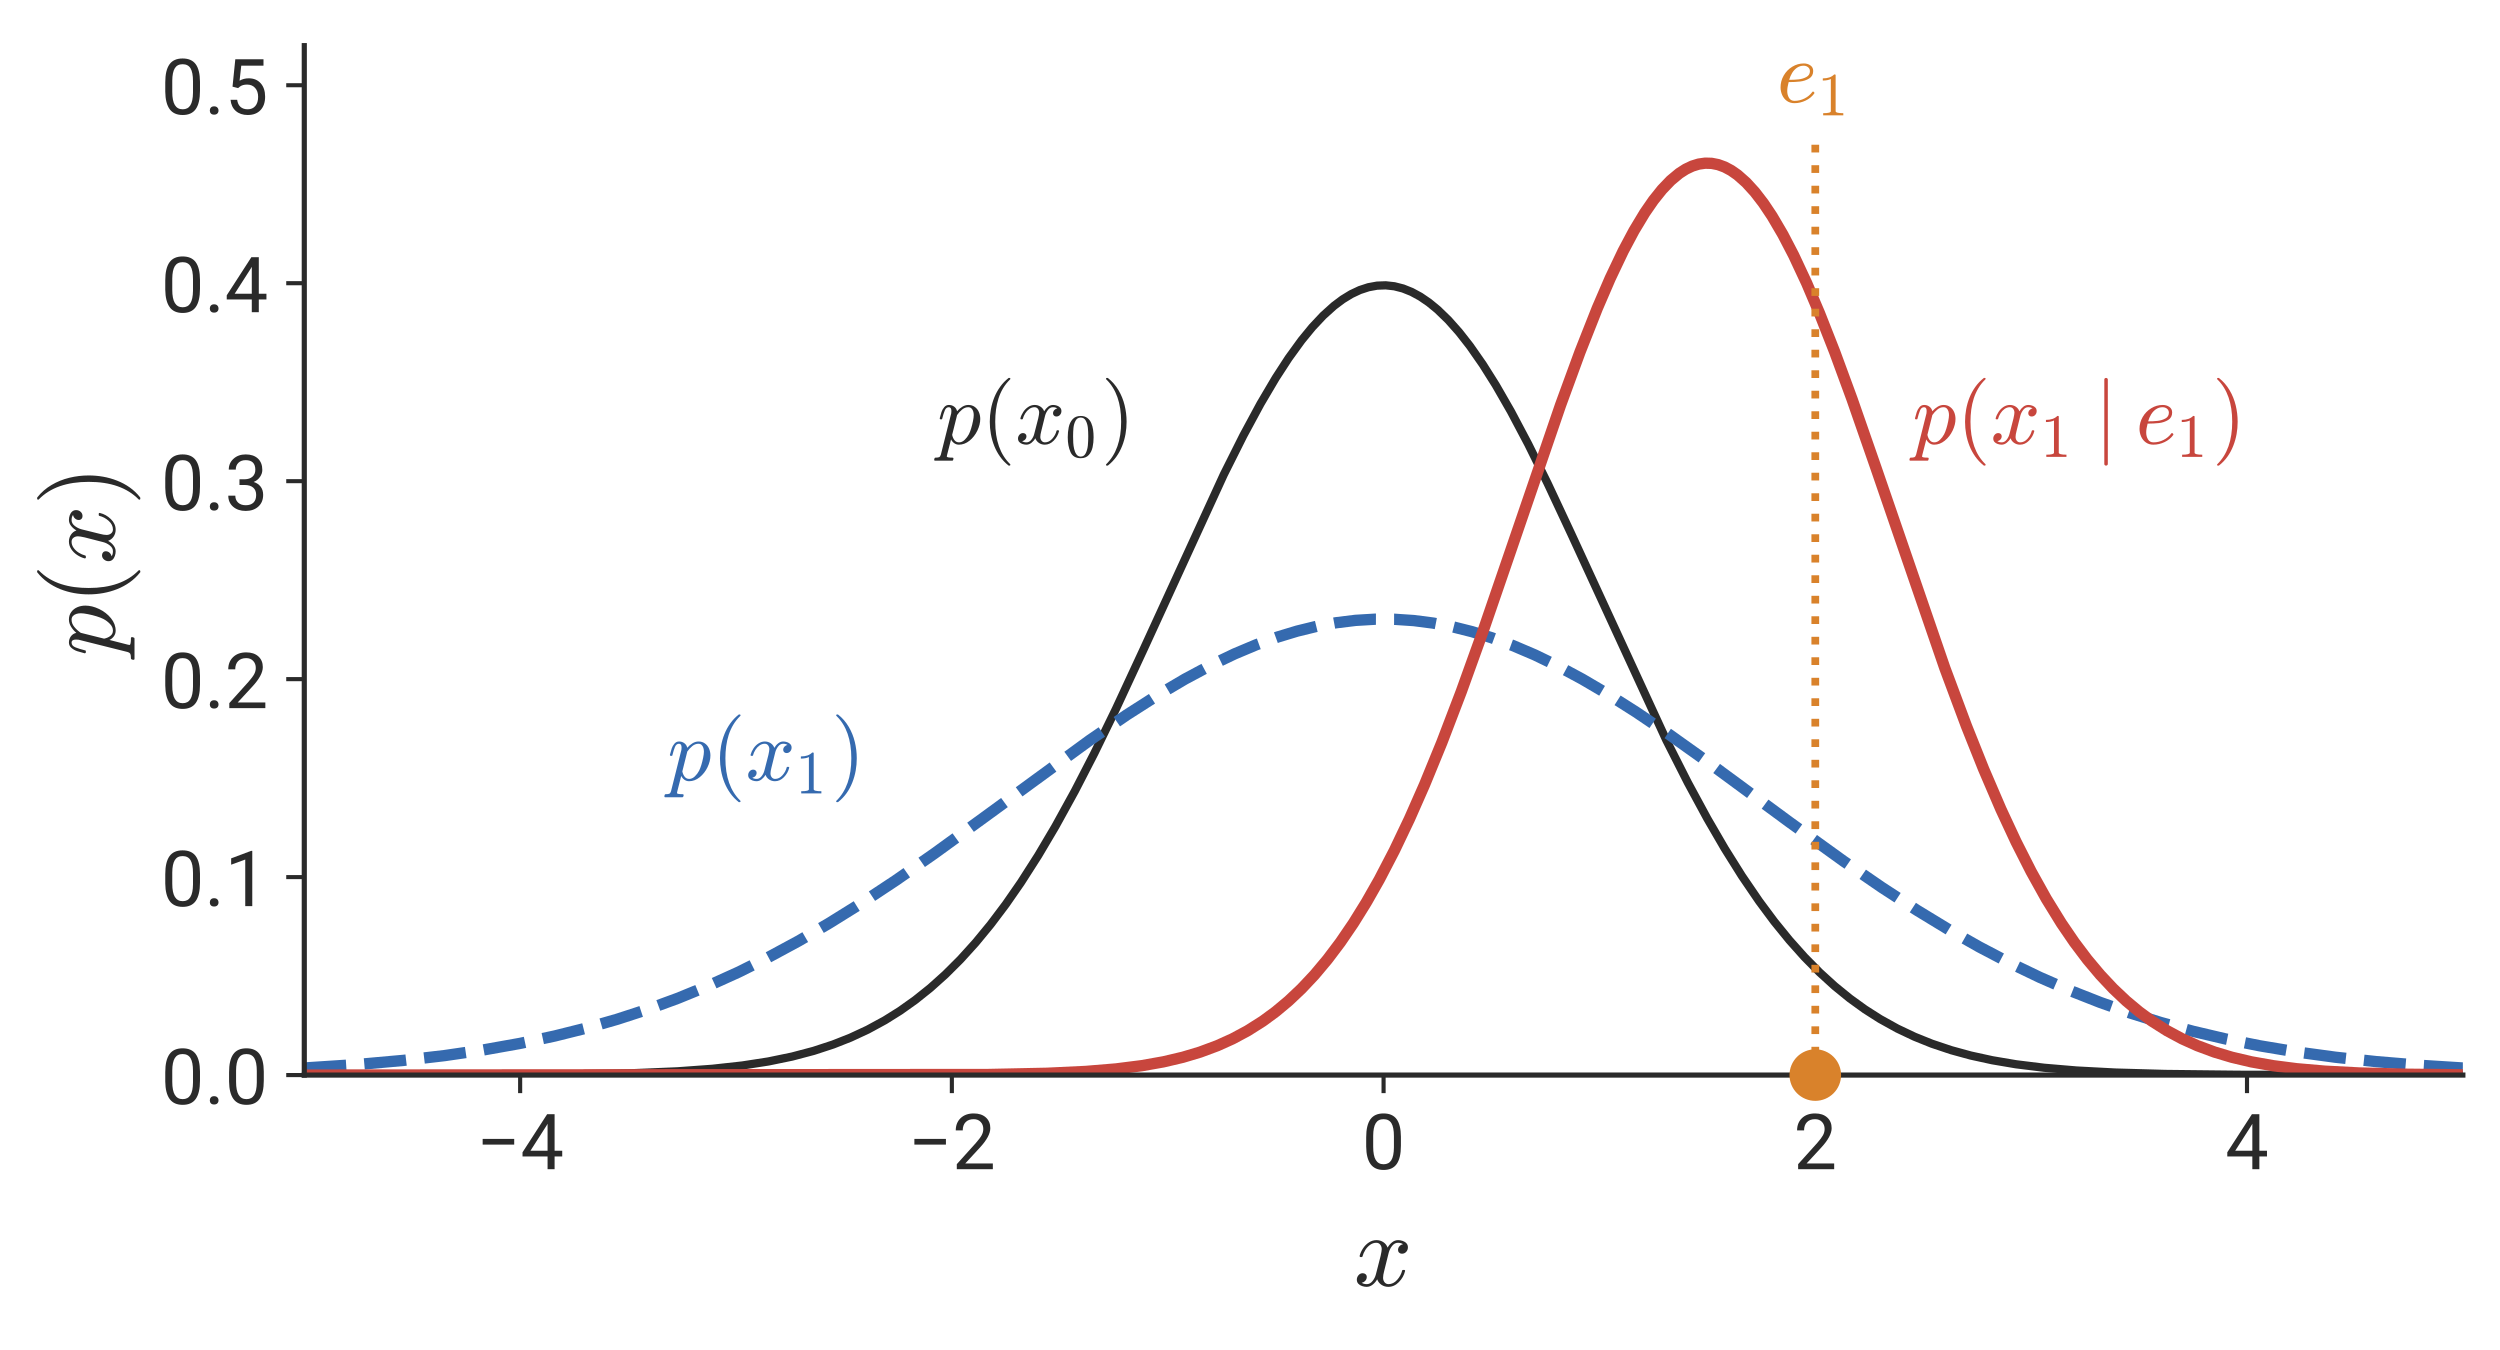
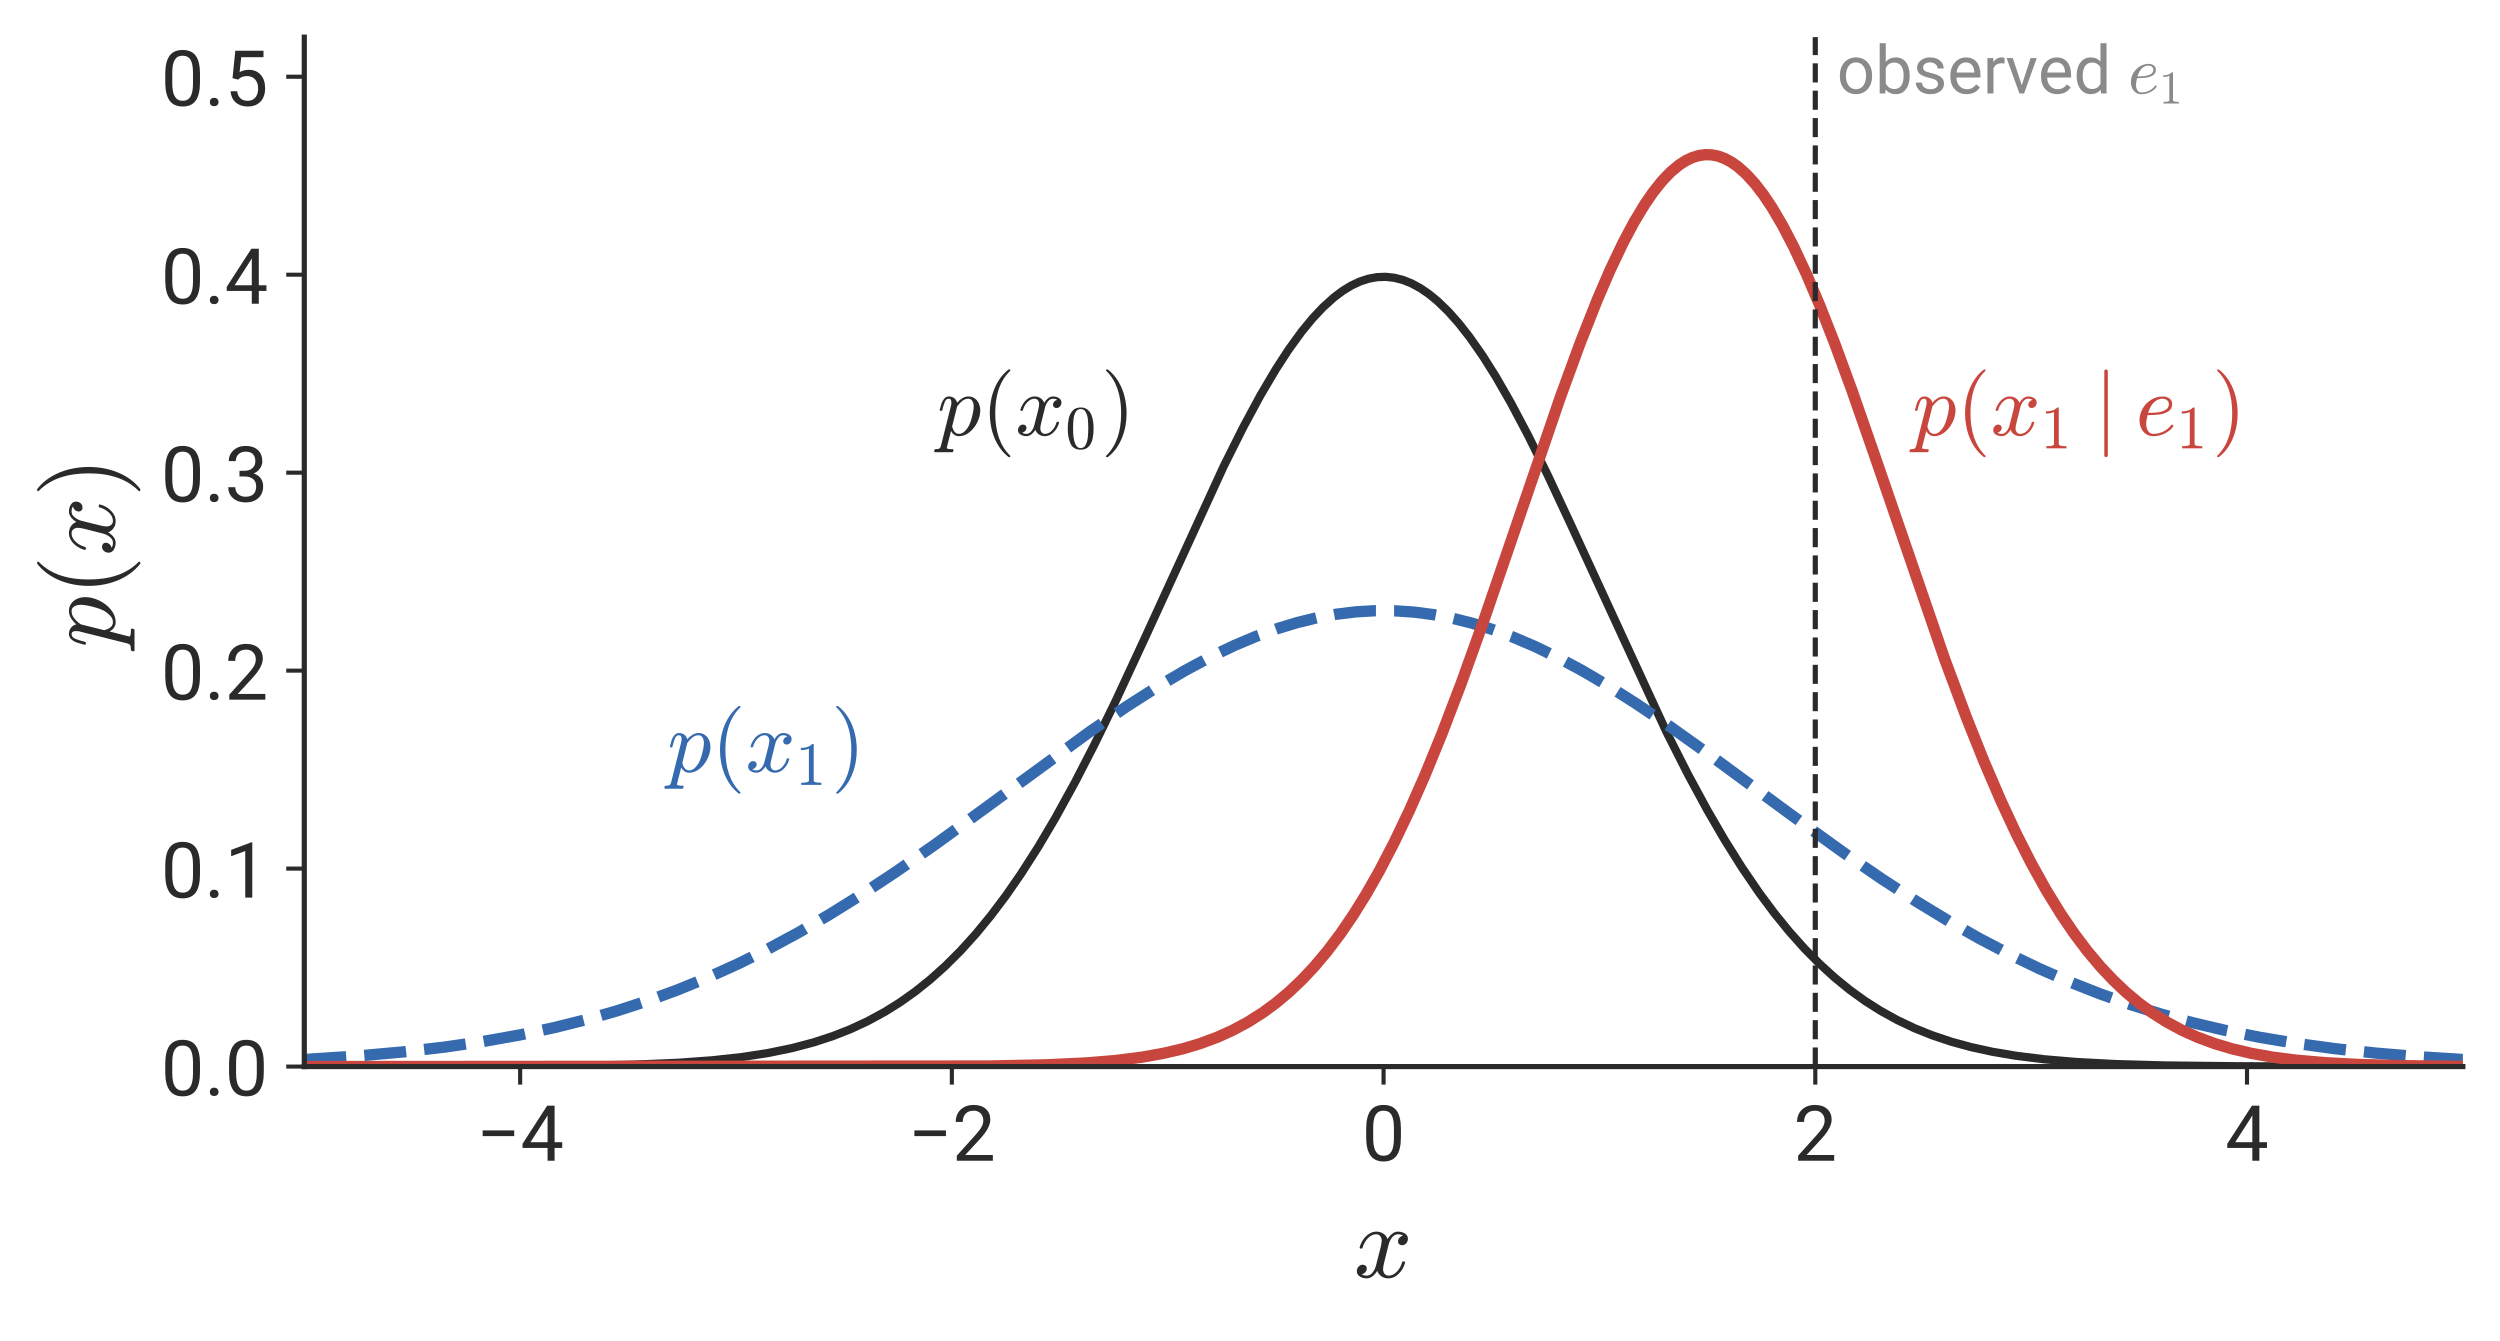
- <svg xmlns="http://www.w3.org/2000/svg" xmlns:xlink="http://www.w3.org/1999/xlink" width="484.694pt" height="261.631pt" viewBox="0 0 484.694 261.631" version="1.1">
+ <svg xmlns="http://www.w3.org/2000/svg" xmlns:xlink="http://www.w3.org/1999/xlink" width="484.694pt" height="259.984pt" viewBox="0 0 484.694 259.984" version="1.1">
  <defs>
    <style type="text/css">*{stroke-linejoin: round; stroke-linecap: butt}</style>
  </defs>
  <g id="figure_1">
    <g id="patch_1">
-       <path d="M 0 261.631  L 484.694 261.631  L 484.694 0  L 0 0  L 0 261.631  z " style="fill: none" />
+       <path d="M 0 259.984  L 484.694 259.984  L 484.694 0  L 0 0  L 0 259.984  z " style="fill: none" />
    </g>
    <g id="axes_1">
      <g id="patch_2">
-         <path d="M 58.994 208.431  L 477.494 208.431  L 477.494 8.847  L 58.994 8.847  L 58.994 208.431  z " style="fill: none" />
+         <path d="M 58.994 206.784  L 477.494 206.784  L 477.494 7.2  L 58.994 7.2  L 58.994 206.784  z " style="fill: none" />
      </g>
      <g id="matplotlib.axis_1">
        <g id="xtick_1">
          <g id="line2d_1">
            <defs>
-               <path id="m74844f1c76" d="M 0 0  L 0 3.5  " style="stroke: #2a2a2a; stroke-width: 0.8" />
+               <path id="md97d4c28f9" d="M 0 0  L 0 3.5  " style="stroke: #2a2a2a; stroke-width: 0.8" />
            </defs>
            <g>
-               <use xlink:href="#m74844f1c76" x="100.844" y="208.431" style="fill: #2a2a2a; stroke: #2a2a2a; stroke-width: 0.8" />
+               <use xlink:href="#md97d4c28f9" x="100.844" y="206.784" style="fill: #2a2a2a; stroke: #2a2a2a; stroke-width: 0.8" />
            </g>
          </g>
          <g id="text_1">
-             <g style="fill: #2a2a2a" transform="translate(92.34766 226.6814) scale(0.15 -0.15)">
+             <g style="fill: #2a2a2a" transform="translate(92.34766 225.034) scale(0.15 -0.15)">
              <defs>
                <path id="Roboto-Regular-1af" d="M 3134 2034  L 525 2034  L 525 2506  L 3134 2506  L 3134 2034  z " transform="scale(0.015625)" />
                <path id="Roboto-Regular-18" d="M 2819 1528  L 3450 1528  L 3450 1056  L 2819 1056  L 2819 0  L 2238 0  L 2238 1056  L 166 1056  L 166 1397  L 2203 4550  L 2819 4550  L 2819 1528  z M 822 1528  L 2238 1528  L 2238 3759  L 2169 3634  L 822 1528  z " transform="scale(0.015625)" />
              </defs>
              <use xlink:href="#Roboto-Regular-1af" />
              <use xlink:href="#Roboto-Regular-18" transform="translate(57.125 0)" />
            </g>
          </g>
        </g>
        <g id="xtick_2">
          <g id="line2d_2">
            <g>
-               <use xlink:href="#m74844f1c76" x="184.544" y="208.431" style="fill: #2a2a2a; stroke: #2a2a2a; stroke-width: 0.8" />
+               <use xlink:href="#md97d4c28f9" x="184.544" y="206.784" style="fill: #2a2a2a; stroke: #2a2a2a; stroke-width: 0.8" />
            </g>
          </g>
          <g id="text_2">
-             <g style="fill: #2a2a2a" transform="translate(176.0477 226.6814) scale(0.15 -0.15)">
+             <g style="fill: #2a2a2a" transform="translate(176.0477 225.034) scale(0.15 -0.15)">
              <defs>
                <path id="Roboto-Regular-16" d="M 3359 0  L 378 0  L 378 416  L 1953 2166  Q 2303 2563 2436 2811  Q 2569 3059 2569 3325  Q 2569 3681 2353 3909  Q 2138 4138 1778 4138  Q 1347 4138 1108 3892  Q 869 3647 869 3209  L 291 3209  Q 291 3838 695 4225  Q 1100 4613 1778 4613  Q 2413 4613 2781 4280  Q 3150 3947 3150 3394  Q 3150 2722 2294 1794  L 1075 472  L 3359 472  L 3359 0  z " transform="scale(0.015625)" />
              </defs>
              <use xlink:href="#Roboto-Regular-1af" />
              <use xlink:href="#Roboto-Regular-16" transform="translate(57.125 0)" />
            </g>
          </g>
        </g>
        <g id="xtick_3">
          <g id="line2d_3">
            <g>
-               <use xlink:href="#m74844f1c76" x="268.244" y="208.431" style="fill: #2a2a2a; stroke: #2a2a2a; stroke-width: 0.8" />
+               <use xlink:href="#md97d4c28f9" x="268.244" y="206.784" style="fill: #2a2a2a; stroke: #2a2a2a; stroke-width: 0.8" />
            </g>
          </g>
          <g id="text_3">
-             <g style="fill: #2a2a2a" transform="translate(264.032 226.6814) scale(0.15 -0.15)">
+             <g style="fill: #2a2a2a" transform="translate(264.032 225.034) scale(0.15 -0.15)">
              <defs>
                <path id="Roboto-Regular-14" d="M 3231 1941  Q 3231 925 2884 431  Q 2538 -63 1800 -63  Q 1072 -63 722 420  Q 372 903 359 1863  L 359 2634  Q 359 3638 706 4125  Q 1053 4613 1794 4613  Q 2528 4613 2875 4142  Q 3222 3672 3231 2691  L 3231 1941  z M 2653 2731  Q 2653 3466 2447 3802  Q 2241 4138 1794 4138  Q 1350 4138 1147 3803  Q 944 3469 938 2775  L 938 1850  Q 938 1113 1152 761  Q 1366 409 1800 409  Q 2228 409 2436 740  Q 2644 1072 2653 1784  L 2653 2731  z " transform="scale(0.015625)" />
              </defs>
              <use xlink:href="#Roboto-Regular-14" />
            </g>
          </g>
        </g>
        <g id="xtick_4">
          <g id="line2d_4">
            <g>
-               <use xlink:href="#m74844f1c76" x="351.944" y="208.431" style="fill: #2a2a2a; stroke: #2a2a2a; stroke-width: 0.8" />
+               <use xlink:href="#md97d4c28f9" x="351.944" y="206.784" style="fill: #2a2a2a; stroke: #2a2a2a; stroke-width: 0.8" />
            </g>
          </g>
          <g id="text_4">
-             <g style="fill: #2a2a2a" transform="translate(347.732 226.6814) scale(0.15 -0.15)">
+             <g style="fill: #2a2a2a" transform="translate(347.732 225.034) scale(0.15 -0.15)">
              <use xlink:href="#Roboto-Regular-16" />
            </g>
          </g>
        </g>
        <g id="xtick_5">
          <g id="line2d_5">
            <g>
-               <use xlink:href="#m74844f1c76" x="435.644" y="208.431" style="fill: #2a2a2a; stroke: #2a2a2a; stroke-width: 0.8" />
+               <use xlink:href="#md97d4c28f9" x="435.644" y="206.784" style="fill: #2a2a2a; stroke: #2a2a2a; stroke-width: 0.8" />
            </g>
          </g>
          <g id="text_5">
-             <g style="fill: #2a2a2a" transform="translate(431.432 226.6814) scale(0.15 -0.15)">
+             <g style="fill: #2a2a2a" transform="translate(431.432 225.034) scale(0.15 -0.15)">
              <use xlink:href="#Roboto-Regular-18" />
            </g>
          </g>
        </g>
        <g id="text_6">
-           <g style="fill: #2a2a2a" transform="translate(262.4438 249.4314) scale(0.2 -0.2)">
+           <g style="fill: #2a2a2a" transform="translate(262.4438 247.784) scale(0.2 -0.2)">
            <defs>
              <path id="Cmmi10-3f" d="M 500 184  Q 613 97 819 97  Q 1019 97 1172 289  Q 1325 481 1381 709  L 1672 1844  Q 1741 2153 1741 2266  Q 1741 2425 1652 2544  Q 1563 2663 1403 2663  Q 1200 2663 1022 2536  Q 844 2409 722 2214  Q 600 2019 550 1819  Q 538 1778 500 1778  L 422 1778  Q 372 1778 372 1838  L 372 1856  Q 434 2094 584 2320  Q 734 2547 951 2687  Q 1169 2828 1416 2828  Q 1650 2828 1839 2703  Q 2028 2578 2106 2363  Q 2216 2559 2386 2693  Q 2556 2828 2759 2828  Q 2897 2828 3040 2779  Q 3184 2731 3275 2631  Q 3366 2531 3366 2381  Q 3366 2219 3261 2101  Q 3156 1984 2994 1984  Q 2891 1984 2822 2050  Q 2753 2116 2753 2216  Q 2753 2350 2845 2451  Q 2938 2553 3066 2572  Q 2950 2663 2747 2663  Q 2541 2663 2389 2472  Q 2238 2281 2175 2047  L 1894 916  Q 1825 659 1825 494  Q 1825 331 1917 214  Q 2009 97 2163 97  Q 2463 97 2698 361  Q 2934 625 3009 941  Q 3022 978 3059 978  L 3138 978  Q 3163 978 3178 961  Q 3194 944 3194 922  Q 3194 916 3188 903  Q 3097 522 2806 225  Q 2516 -72 2150 -72  Q 1916 -72 1727 54  Q 1538 181 1459 397  Q 1359 209 1182 68  Q 1006 -72 806 -72  Q 669 -72 523 -23  Q 378 25 287 125  Q 197 225 197 378  Q 197 528 301 651  Q 406 775 563 775  Q 669 775 741 711  Q 813 647 813 544  Q 813 409 723 309  Q 634 209 500 184  z " transform="scale(0.015625)" />
            </defs>
            <use xlink:href="#Cmmi10-3f" transform="translate(0 0.8125)" />
          </g>
        </g>
      </g>
      <g id="matplotlib.axis_2">
        <g id="ytick_1">
          <g id="line2d_6">
            <defs>
-               <path id="m2ff901d0e6" d="M 0 0  L -3.5 0  " style="stroke: #2a2a2a; stroke-width: 0.8" />
+               <path id="m8db071588e" d="M 0 0  L -3.5 0  " style="stroke: #2a2a2a; stroke-width: 0.8" />
            </defs>
            <g>
-               <use xlink:href="#m2ff901d0e6" x="58.994" y="208.431" style="fill: #2a2a2a; stroke: #2a2a2a; stroke-width: 0.8" />
+               <use xlink:href="#m8db071588e" x="58.994" y="206.784" style="fill: #2a2a2a; stroke: #2a2a2a; stroke-width: 0.8" />
            </g>
          </g>
          <g id="text_7">
-             <g style="fill: #2a2a2a" transform="translate(31.2 214.0564) scale(0.15 -0.15)">
+             <g style="fill: #2a2a2a" transform="translate(31.2 212.409) scale(0.15 -0.15)">
              <defs>
                <path id="Roboto-Regular-12" d="M 450 303  Q 450 453 539 553  Q 628 653 806 653  Q 984 653 1076 553  Q 1169 453 1169 303  Q 1169 159 1076 62  Q 984 -34 806 -34  Q 628 -34 539 62  Q 450 159 450 303  z " transform="scale(0.015625)" />
              </defs>
              <use xlink:href="#Roboto-Regular-14" />
              <use xlink:href="#Roboto-Regular-12" transform="translate(56.15625 0)" />
              <use xlink:href="#Roboto-Regular-14" transform="translate(82.46875 0)" />
            </g>
          </g>
        </g>
        <g id="ytick_2">
          <g id="line2d_7">
            <g>
-               <use xlink:href="#m2ff901d0e6" x="58.994" y="170.05" style="fill: #2a2a2a; stroke: #2a2a2a; stroke-width: 0.8" />
+               <use xlink:href="#m8db071588e" x="58.994" y="168.402" style="fill: #2a2a2a; stroke: #2a2a2a; stroke-width: 0.8" />
            </g>
          </g>
          <g id="text_8">
-             <g style="fill: #2a2a2a" transform="translate(31.2 175.6748) scale(0.15 -0.15)">
+             <g style="fill: #2a2a2a" transform="translate(31.2 174.0275) scale(0.15 -0.15)">
              <defs>
                <path id="Roboto-Regular-15" d="M 2278 0  L 1697 0  L 1697 3853  L 531 3425  L 531 3950  L 2188 4572  L 2278 4572  L 2278 0  z " transform="scale(0.015625)" />
              </defs>
              <use xlink:href="#Roboto-Regular-14" />
              <use xlink:href="#Roboto-Regular-12" transform="translate(56.15625 0)" />
              <use xlink:href="#Roboto-Regular-15" transform="translate(82.46875 0)" />
            </g>
          </g>
        </g>
        <g id="ytick_3">
          <g id="line2d_8">
            <g>
-               <use xlink:href="#m2ff901d0e6" x="58.994" y="131.668" style="fill: #2a2a2a; stroke: #2a2a2a; stroke-width: 0.8" />
+               <use xlink:href="#m8db071588e" x="58.994" y="130.021" style="fill: #2a2a2a; stroke: #2a2a2a; stroke-width: 0.8" />
            </g>
          </g>
          <g id="text_9">
-             <g style="fill: #2a2a2a" transform="translate(31.2 137.2933) scale(0.15 -0.15)">
+             <g style="fill: #2a2a2a" transform="translate(31.2 135.6459) scale(0.15 -0.15)">
              <use xlink:href="#Roboto-Regular-14" />
              <use xlink:href="#Roboto-Regular-12" transform="translate(56.15625 0)" />
              <use xlink:href="#Roboto-Regular-16" transform="translate(82.46875 0)" />
            </g>
          </g>
        </g>
        <g id="ytick_4">
          <g id="line2d_9">
            <g>
-               <use xlink:href="#m2ff901d0e6" x="58.994" y="93.287" style="fill: #2a2a2a; stroke: #2a2a2a; stroke-width: 0.8" />
+               <use xlink:href="#m8db071588e" x="58.994" y="91.639" style="fill: #2a2a2a; stroke: #2a2a2a; stroke-width: 0.8" />
            </g>
          </g>
          <g id="text_10">
-             <g style="fill: #2a2a2a" transform="translate(31.2 98.91177) scale(0.15 -0.15)">
+             <g style="fill: #2a2a2a" transform="translate(31.2 97.26439) scale(0.15 -0.15)">
              <defs>
                <path id="Roboto-Regular-17" d="M 1219 2556  L 1653 2556  Q 2063 2563 2297 2772  Q 2531 2981 2531 3338  Q 2531 4138 1734 4138  Q 1359 4138 1136 3923  Q 913 3709 913 3356  L 334 3356  Q 334 3897 729 4255  Q 1125 4613 1734 4613  Q 2378 4613 2743 4272  Q 3109 3931 3109 3325  Q 3109 3028 2917 2750  Q 2725 2472 2394 2334  Q 2769 2216 2973 1941  Q 3178 1666 3178 1269  Q 3178 656 2778 296  Q 2378 -63 1737 -63  Q 1097 -63 695 284  Q 294 631 294 1200  L 875 1200  Q 875 841 1109 625  Q 1344 409 1738 409  Q 2156 409 2378 628  Q 2600 847 2600 1256  Q 2600 1653 2356 1865  Q 2113 2078 1653 2084  L 1219 2084  L 1219 2556  z " transform="scale(0.015625)" />
              </defs>
              <use xlink:href="#Roboto-Regular-14" />
              <use xlink:href="#Roboto-Regular-12" transform="translate(56.15625 0)" />
              <use xlink:href="#Roboto-Regular-17" transform="translate(82.46875 0)" />
            </g>
          </g>
        </g>
        <g id="ytick_5">
          <g id="line2d_10">
            <g>
-               <use xlink:href="#m2ff901d0e6" x="58.994" y="54.905" style="fill: #2a2a2a; stroke: #2a2a2a; stroke-width: 0.8" />
+               <use xlink:href="#m8db071588e" x="58.994" y="53.258" style="fill: #2a2a2a; stroke: #2a2a2a; stroke-width: 0.8" />
            </g>
          </g>
          <g id="text_11">
-             <g style="fill: #2a2a2a" transform="translate(31.2 60.53023) scale(0.15 -0.15)">
+             <g style="fill: #2a2a2a" transform="translate(31.2 58.88285) scale(0.15 -0.15)">
              <use xlink:href="#Roboto-Regular-14" />
              <use xlink:href="#Roboto-Regular-12" transform="translate(56.15625 0)" />
              <use xlink:href="#Roboto-Regular-18" transform="translate(82.46875 0)" />
            </g>
          </g>
        </g>
        <g id="ytick_6">
          <g id="line2d_11">
            <g>
-               <use xlink:href="#m2ff901d0e6" x="58.994" y="16.524" style="fill: #2a2a2a; stroke: #2a2a2a; stroke-width: 0.8" />
+               <use xlink:href="#m8db071588e" x="58.994" y="14.876" style="fill: #2a2a2a; stroke: #2a2a2a; stroke-width: 0.8" />
            </g>
          </g>
          <g id="text_12">
-             <g style="fill: #2a2a2a" transform="translate(31.2 22.14869) scale(0.15 -0.15)">
+             <g style="fill: #2a2a2a" transform="translate(31.2 20.50131) scale(0.15 -0.15)">
              <defs>
                <path id="Roboto-Regular-19" d="M 644 2281  L 875 4550  L 3206 4550  L 3206 4016  L 1366 4016  L 1228 2775  Q 1563 2972 1988 2972  Q 2609 2972 2975 2561  Q 3341 2150 3341 1450  Q 3341 747 2961 342  Q 2581 -63 1900 -63  Q 1297 -63 915 271  Q 534 606 481 1197  L 1028 1197  Q 1081 806 1306 607  Q 1531 409 1900 409  Q 2303 409 2533 684  Q 2763 959 2763 1444  Q 2763 1900 2514 2176  Q 2266 2453 1853 2453  Q 1475 2453 1259 2288  L 1106 2163  L 644 2281  z " transform="scale(0.015625)" />
              </defs>
              <use xlink:href="#Roboto-Regular-14" />
              <use xlink:href="#Roboto-Regular-12" transform="translate(56.15625 0)" />
              <use xlink:href="#Roboto-Regular-19" transform="translate(82.46875 0)" />
            </g>
          </g>
        </g>
        <g id="text_13">
-           <g style="fill: #2a2a2a" transform="translate(22.2 127.2394) rotate(-90) scale(0.2 -0.2)">
+           <g style="fill: #2a2a2a" transform="translate(22.2 125.592) rotate(-90) scale(0.2 -0.2)">
            <defs>
              <path id="Cmmi10-80" d="M -159 -1241  Q -219 -1241 -219 -1159  Q -197 -1019 -134 -1019  Q 66 -1019 145 -983  Q 225 -947 269 -800  L 991 2081  Q 1038 2200 1038 2388  Q 1038 2663 850 2663  Q 650 2663 553 2423  Q 456 2184 366 1819  Q 366 1778 313 1778  L 238 1778  Q 222 1778 203 1801  Q 184 1825 184 1844  Q 253 2122 317 2315  Q 381 2509 517 2668  Q 653 2828 856 2828  Q 1075 2828 1240 2704  Q 1406 2581 1453 2369  Q 1628 2572 1840 2700  Q 2053 2828 2278 2828  Q 2547 2828 2745 2684  Q 2944 2541 3044 2308  Q 3144 2075 3144 1806  Q 3144 1394 2933 953  Q 2722 513 2361 220  Q 2000 -72 1588 -72  Q 1400 -72 1248 34  Q 1097 141 1013 313  L 722 -825  Q 706 -919 703 -934  Q 703 -1019 1125 -1019  Q 1191 -1019 1191 -1100  Q 1169 -1184 1155 -1212  Q 1141 -1241 1081 -1241  L -159 -1241  z M 1594 97  Q 1816 97 2006 280  Q 2197 463 2316 691  Q 2403 863 2479 1111  Q 2556 1359 2612 1640  Q 2669 1922 2669 2088  Q 2669 2234 2630 2362  Q 2591 2491 2502 2577  Q 2413 2663 2266 2663  Q 2031 2663 1823 2495  Q 1616 2328 1447 2081  L 1447 2059  L 1094 647  Q 1138 419 1263 258  Q 1388 97 1594 97  z " transform="scale(0.015625)" />
              <path id="Cmr10-77" d="M 1984 -1588  Q 1628 -1306 1370 -942  Q 1113 -578 948 -165  Q 784 247 703 697  Q 622 1147 622 1600  Q 622 2059 703 2509  Q 784 2959 951 3375  Q 1119 3791 1378 4153  Q 1638 4516 1984 4788  Q 1984 4800 2016 4800  L 2075 4800  Q 2094 4800 2109 4783  Q 2125 4766 2125 4744  Q 2125 4716 2113 4703  Q 1800 4397 1592 4047  Q 1384 3697 1257 3301  Q 1131 2906 1075 2482  Q 1019 2059 1019 1600  Q 1019 -434 2106 -1491  Q 2125 -1509 2125 -1544  Q 2125 -1559 2108 -1579  Q 2091 -1600 2075 -1600  L 2016 -1600  Q 1984 -1600 1984 -1588  z " transform="scale(0.015625)" />
              <path id="Cmr10-44" d="M 416 -1600  Q 359 -1600 359 -1544  Q 359 -1516 372 -1503  Q 1466 -434 1466 1600  Q 1466 3634 384 4691  Q 359 4706 359 4744  Q 359 4766 376 4783  Q 394 4800 416 4800  L 475 4800  Q 494 4800 506 4788  Q 966 4425 1272 3906  Q 1578 3388 1720 2800  Q 1863 2213 1863 1600  Q 1863 1147 1786 708  Q 1709 269 1542 -157  Q 1375 -584 1119 -945  Q 863 -1306 506 -1588  Q 494 -1600 475 -1600  L 416 -1600  z " transform="scale(0.015625)" />
            </defs>
            <use xlink:href="#Cmmi10-80" />
            <use xlink:href="#Cmr10-77" transform="translate(50.29297 0)" />
            <use xlink:href="#Cmmi10-3f" transform="translate(89.11133 0)" />
            <use xlink:href="#Cmr10-44" transform="translate(146.1914 0)" />
          </g>
        </g>
      </g>
      <g id="line2d_12">
-         <path d="M 58.994 208.431  L 109.214 208.319  L 122.606 208.072  L 131.394 207.702  L 138.09 207.216  L 143.949 206.571  L 148.971 205.794  L 153.575 204.844  L 157.76 203.737  L 161.526 202.502  L 164.874 201.183  L 168.222 199.628  L 171.57 197.807  L 174.5 195.973  L 177.429 193.893  L 180.359 191.55  L 183.288 188.924  L 186.218 186.001  L 189.147 182.765  L 192.077 179.206  L 195.006 175.317  L 197.936 171.093  L 201.284 165.858  L 204.632 160.199  L 208.398 153.352  L 212.165 146.04  L 216.35 137.45  L 221.79 125.735  L 237.275 91.986  L 241.041 84.47  L 244.389 78.27  L 247.319 73.303  L 249.83 69.438  L 252.341 65.977  L 254.433 63.426  L 256.526 61.197  L 258.618 59.308  L 260.292 58.05  L 261.966 57.024  L 263.64 56.235  L 265.314 55.686  L 266.988 55.38  L 268.662 55.319  L 270.336 55.502  L 272.01 55.93  L 273.684 56.6  L 275.358 57.508  L 277.032 58.651  L 278.706 60.022  L 280.799 62.049  L 282.891 64.408  L 284.984 67.084  L 287.495 70.684  L 290.006 74.675  L 292.935 79.771  L 296.283 86.095  L 300.05 93.72  L 304.653 103.556  L 323.067 143.51  L 327.252 151.765  L 331.019 158.721  L 334.367 164.483  L 337.715 169.825  L 341.063 174.734  L 343.992 178.671  L 346.922 182.277  L 349.851 185.558  L 352.781 188.525  L 355.71 191.192  L 358.64 193.575  L 361.569 195.691  L 364.499 197.559  L 367.847 199.415  L 371.195 201.002  L 374.543 202.349  L 378.309 203.611  L 382.076 204.643  L 386.261 205.559  L 390.864 206.338  L 396.305 207.013  L 402.582 207.545  L 410.115 207.942  L 419.741 208.213  L 433.97 208.371  L 464.102 208.429  L 477.494 208.431  L 477.494 208.431  " clip-path="url(#p9dfda88d39)" style="fill: none; stroke: #2a2a2a; stroke-width: 1.6; stroke-linecap: square" />
+         <path d="M 58.994 206.783  L 109.214 206.672  L 122.606 206.425  L 131.394 206.054  L 138.09 205.568  L 143.949 204.924  L 148.971 204.146  L 153.575 203.197  L 157.76 202.089  L 161.526 200.854  L 164.874 199.536  L 168.222 197.98  L 171.57 196.159  L 174.5 194.325  L 177.429 192.246  L 180.359 189.902  L 183.288 187.277  L 186.218 184.353  L 189.147 181.118  L 192.077 177.559  L 195.006 173.669  L 197.936 169.446  L 201.284 164.211  L 204.632 158.552  L 208.398 151.705  L 212.165 144.393  L 216.35 135.802  L 221.79 124.088  L 237.275 90.339  L 241.041 82.822  L 244.389 76.623  L 247.319 71.656  L 249.83 67.791  L 252.341 64.329  L 254.433 61.778  L 256.526 59.55  L 258.618 57.661  L 260.292 56.403  L 261.966 55.377  L 263.64 54.587  L 265.314 54.038  L 266.988 53.733  L 268.662 53.671  L 270.336 53.855  L 272.01 54.283  L 273.684 54.952  L 275.358 55.86  L 277.032 57.003  L 278.706 58.375  L 280.799 60.401  L 282.891 62.761  L 284.984 65.436  L 287.495 69.036  L 290.006 73.027  L 292.935 78.124  L 296.283 84.448  L 300.05 92.072  L 304.653 101.909  L 323.067 141.863  L 327.252 150.118  L 331.019 157.073  L 334.367 162.835  L 337.715 168.177  L 341.063 173.087  L 343.992 177.024  L 346.922 180.629  L 349.851 183.911  L 352.781 186.878  L 355.71 189.545  L 358.64 191.928  L 361.569 194.044  L 364.499 195.912  L 367.847 197.768  L 371.195 199.355  L 374.543 200.701  L 378.309 201.964  L 382.076 202.995  L 386.261 203.912  L 390.864 204.691  L 396.305 205.366  L 402.582 205.898  L 410.115 206.295  L 419.741 206.566  L 433.97 206.724  L 464.102 206.781  L 477.494 206.783  L 477.494 206.783  " clip-path="url(#p1fbb5943f9)" style="fill: none; stroke: #2a2a2a; stroke-width: 1.6; stroke-linecap: square" />
      </g>
      <g id="line2d_13">
-         <path d="M 58.994 207.061  L 69.038 206.406  L 78.245 205.583  L 86.196 204.657  L 93.729 203.558  L 100.844 202.289  L 107.54 200.86  L 113.817 199.292  L 119.676 197.61  L 125.535 195.702  L 131.394 193.555  L 137.253 191.159  L 143.112 188.508  L 148.971 185.599  L 154.83 182.436  L 160.689 179.028  L 166.967 175.122  L 173.663 170.694  L 181.196 165.446  L 190.821 158.458  L 211.328 143.479  L 218.442 138.613  L 224.301 134.867  L 229.742 131.659  L 234.764 128.972  L 239.367 126.771  L 243.552 125.01  L 247.737 123.495  L 251.504 122.354  L 255.27 121.432  L 259.037 120.738  L 262.803 120.276  L 266.57 120.051  L 270.336 120.064  L 274.103 120.316  L 277.869 120.803  L 281.636 121.523  L 285.402 122.47  L 289.169 123.635  L 293.354 125.176  L 297.539 126.96  L 302.142 129.185  L 306.746 131.659  L 311.768 134.61  L 317.208 138.061  L 323.486 142.308  L 331.437 147.976  L 346.922 159.381  L 357.384 166.928  L 364.917 172.104  L 371.613 176.452  L 377.891 180.273  L 383.75 183.595  L 389.609 186.668  L 395.468 189.484  L 401.327 192.044  L 407.186 194.35  L 413.045 196.41  L 418.904 198.236  L 425.181 199.948  L 431.459 201.424  L 438.155 202.764  L 445.269 203.951  L 452.802 204.974  L 460.754 205.832  L 469.542 206.561  L 477.494 207.061  L 477.494 207.061  " clip-path="url(#p9dfda88d39)" style="fill: none; stroke-dasharray: 8.14,3.52; stroke-dashoffset: 0; stroke: #356aaf; stroke-width: 2.2" />
+         <path d="M 58.994 205.413  L 69.038 204.759  L 78.245 203.936  L 86.196 203.01  L 93.729 201.911  L 100.844 200.641  L 107.54 199.213  L 113.817 197.645  L 119.676 195.963  L 125.535 194.055  L 131.394 191.908  L 137.253 189.512  L 143.112 186.86  L 148.971 183.952  L 154.83 180.789  L 160.689 177.381  L 166.967 173.474  L 173.663 169.047  L 181.196 163.799  L 190.821 156.81  L 211.328 141.832  L 218.442 136.965  L 224.301 133.219  L 229.742 130.011  L 234.764 127.324  L 239.367 125.124  L 243.552 123.363  L 247.737 121.848  L 251.504 120.706  L 255.27 119.785  L 259.037 119.09  L 262.803 118.629  L 266.57 118.404  L 270.336 118.417  L 274.103 118.668  L 277.869 119.156  L 281.636 119.876  L 285.402 120.822  L 289.169 121.988  L 293.354 123.528  L 297.539 125.313  L 302.142 127.537  L 306.746 130.011  L 311.768 132.962  L 317.208 136.414  L 323.486 140.661  L 331.437 146.329  L 346.922 157.734  L 357.384 165.281  L 364.917 170.457  L 371.613 174.804  L 377.891 178.625  L 383.75 181.947  L 389.609 185.02  L 395.468 187.837  L 401.327 190.397  L 407.186 192.703  L 413.045 194.763  L 418.904 196.589  L 425.181 198.3  L 431.459 199.777  L 438.155 201.117  L 445.269 202.303  L 452.802 203.326  L 460.754 204.185  L 469.542 204.914  L 477.494 205.413  L 477.494 205.413  " clip-path="url(#p1fbb5943f9)" style="fill: none; stroke-dasharray: 8.14,3.52; stroke-dashoffset: 0; stroke: #356aaf; stroke-width: 2.2" />
      </g>
      <g id="line2d_14">
-         <path d="M 58.994 208.431  L 191.658 208.323  L 202.958 208.087  L 210.491 207.73  L 216.35 207.246  L 221.372 206.611  L 225.557 205.868  L 229.323 204.981  L 232.671 203.979  L 236.019 202.735  L 238.949 201.414  L 241.878 199.843  L 244.808 197.988  L 247.319 196.146  L 249.83 194.049  L 252.341 191.675  L 254.852 189.002  L 257.363 186.01  L 259.874 182.682  L 262.385 179.002  L 264.896 174.956  L 267.407 170.537  L 270.336 164.904  L 273.266 158.758  L 276.195 152.114  L 279.543 143.944  L 283.31 134.09  L 287.495 122.461  L 292.935 106.633  L 302.561 78.527  L 306.327 68.242  L 309.675 59.771  L 312.186 53.951  L 314.697 48.673  L 316.79 44.738  L 318.882 41.264  L 320.556 38.839  L 322.23 36.746  L 323.904 34.997  L 325.578 33.604  L 326.834 32.798  L 328.089 32.2  L 329.345 31.812  L 330.6 31.635  L 331.856 31.671  L 333.111 31.918  L 334.367 32.376  L 335.622 33.044  L 336.878 33.919  L 338.552 35.402  L 340.226 37.237  L 341.9 39.415  L 343.574 41.92  L 345.666 45.489  L 347.759 49.512  L 350.27 54.886  L 352.781 60.788  L 355.71 68.242  L 359.058 77.353  L 363.662 90.575  L 377.054 129.514  L 381.239 140.733  L 384.587 149.12  L 387.935 156.91  L 390.864 163.2  L 393.794 168.98  L 396.723 174.246  L 399.653 179.002  L 402.164 182.682  L 404.675 186.01  L 407.186 189.002  L 409.697 191.675  L 412.208 194.049  L 414.719 196.146  L 417.23 197.988  L 420.159 199.843  L 423.089 201.414  L 426.018 202.735  L 429.366 203.979  L 432.714 204.981  L 436.481 205.868  L 440.666 206.611  L 445.269 207.202  L 450.71 207.674  L 457.406 208.027  L 466.613 208.27  L 477.494 208.381  L 477.494 208.381  " clip-path="url(#p9dfda88d39)" style="fill: none; stroke: #c8463d; stroke-width: 2.2; stroke-linecap: square" />
+         <path d="M 58.994 206.784  L 191.658 206.675  L 202.958 206.44  L 210.491 206.083  L 216.35 205.599  L 221.372 204.964  L 225.557 204.22  L 229.323 203.334  L 232.671 202.332  L 236.019 201.088  L 238.949 199.767  L 241.878 198.195  L 244.808 196.34  L 247.319 194.499  L 249.83 192.402  L 252.341 190.027  L 254.852 187.354  L 257.363 184.363  L 259.874 181.035  L 262.385 177.355  L 264.896 173.309  L 267.407 168.89  L 270.336 163.256  L 273.266 157.111  L 276.195 150.467  L 279.543 142.297  L 283.31 132.443  L 287.495 120.814  L 292.935 104.985  L 302.561 76.88  L 306.327 66.594  L 309.675 58.124  L 312.186 52.304  L 314.697 47.025  L 316.79 43.09  L 318.882 39.616  L 320.556 37.192  L 322.23 35.099  L 323.904 33.35  L 325.578 31.957  L 326.834 31.151  L 328.089 30.553  L 329.345 30.165  L 330.6 29.988  L 331.856 30.023  L 333.111 30.27  L 334.367 30.729  L 335.622 31.397  L 336.878 32.271  L 338.552 33.754  L 340.226 35.59  L 341.9 37.767  L 343.574 40.273  L 345.666 43.841  L 347.759 47.865  L 350.27 53.238  L 352.781 59.141  L 355.71 66.594  L 359.058 75.705  L 363.662 88.928  L 377.054 127.867  L 381.239 139.085  L 384.587 147.473  L 387.935 155.263  L 390.864 161.552  L 393.794 167.333  L 396.723 172.599  L 399.653 177.355  L 402.164 181.035  L 404.675 184.363  L 407.186 187.354  L 409.697 190.027  L 412.208 192.402  L 414.719 194.499  L 417.23 196.34  L 420.159 198.195  L 423.089 199.767  L 426.018 201.088  L 429.366 202.332  L 432.714 203.334  L 436.481 204.22  L 440.666 204.964  L 445.269 205.555  L 450.71 206.027  L 457.406 206.38  L 466.613 206.623  L 477.494 206.734  L 477.494 206.734  " clip-path="url(#p1fbb5943f9)" style="fill: none; stroke: #c8463d; stroke-width: 2.2; stroke-linecap: square" />
      </g>
      <g id="line2d_15">
-         <path d="M 351.944 208.431  L 351.944 28.038  " clip-path="url(#p9dfda88d39)" style="fill: none; stroke-dasharray: 1.5,2.475; stroke-dashoffset: 0; stroke: #d9822b; stroke-width: 1.5" />
+         <path d="M 351.944 206.784  L 351.944 7.2  " clip-path="url(#p1fbb5943f9)" style="fill: none; stroke-dasharray: 3.7,1.6; stroke-dashoffset: 0; stroke: #2a2a2a" />
      </g>
      <g id="patch_3">
-         <path d="M 58.994 208.431  L 58.994 8.847  " style="fill: none; stroke: #2a2a2a; stroke-linejoin: miter; stroke-linecap: square" />
+         <path d="M 58.994 206.784  L 58.994 7.2  " style="fill: none; stroke: #2a2a2a; stroke-linejoin: miter; stroke-linecap: square" />
      </g>
      <g id="patch_4">
-         <path d="M 58.994 208.431  L 477.494 208.431  " style="fill: none; stroke: #2a2a2a; stroke-linejoin: miter; stroke-linecap: square" />
+         <path d="M 58.994 206.784  L 477.494 206.784  " style="fill: none; stroke: #2a2a2a; stroke-linejoin: miter; stroke-linecap: square" />
      </g>
      <g id="text_14">
-         <g style="fill: #2a2a2a" transform="translate(181.6962 86.02231) scale(0.17 -0.17)">
+         <g style="fill: #2a2a2a" transform="translate(181.6962 84.37492) scale(0.17 -0.17)">
          <defs>
            <path id="Cmr10-28" d="M 1600 -141  Q 816 -141 533 504  Q 250 1150 250 2041  Q 250 2597 351 3087  Q 453 3578 754 3920  Q 1056 4263 1600 4263  Q 2022 4263 2290 4056  Q 2559 3850 2700 3523  Q 2841 3197 2892 2823  Q 2944 2450 2944 2041  Q 2944 1491 2842 1011  Q 2741 531 2444 195  Q 2147 -141 1600 -141  z M 1600 25  Q 1956 25 2131 390  Q 2306 756 2347 1200  Q 2388 1644 2388 2144  Q 2388 2625 2347 3031  Q 2306 3438 2132 3767  Q 1959 4097 1600 4097  Q 1238 4097 1063 3765  Q 888 3434 847 3029  Q 806 2625 806 2144  Q 806 1788 823 1472  Q 841 1156 916 820  Q 991 484 1158 254  Q 1325 25 1600 25  z " transform="scale(0.015625)" />
          </defs>
          <use xlink:href="#Cmmi10-80" />
          <use xlink:href="#Cmr10-77" transform="translate(50.29297 0)" />
          <use xlink:href="#Cmmi10-3f" transform="translate(89.11133 0)" />
          <use xlink:href="#Cmr10-28" transform="translate(146.1914 -14.99996) scale(0.7)" />
          <use xlink:href="#Cmr10-44" transform="translate(186.9118 0)" />
        </g>
      </g>
      <g id="text_15">
-         <g style="fill: #356aaf" transform="translate(129.3837 151.2709) scale(0.17 -0.17)">
+         <g style="fill: #356aaf" transform="translate(129.3837 149.6235) scale(0.17 -0.17)">
          <defs>
            <path id="Cmr10-64" d="M 594 0  L 594 225  Q 1394 225 1394 428  L 1394 3788  Q 1063 3628 556 3628  L 556 3853  Q 1341 3853 1741 4263  L 1831 4263  Q 1853 4263 1873 4245  Q 1894 4228 1894 4206  L 1894 428  Q 1894 225 2694 225  L 2694 0  L 594 0  z " transform="scale(0.015625)" />
          </defs>
          <use xlink:href="#Cmmi10-80" />
          <use xlink:href="#Cmr10-77" transform="translate(50.29297 0)" />
          <use xlink:href="#Cmmi10-3f" transform="translate(89.11133 0)" />
          <use xlink:href="#Cmr10-64" transform="translate(146.1914 -14.99996) scale(0.7)" />
          <use xlink:href="#Cmr10-44" transform="translate(186.9118 0)" />
        </g>
      </g>
      <g id="text_16">
-         <g style="fill: #c8463d" transform="translate(370.7763 86.02231) scale(0.17 -0.17)">
+         <g style="fill: #c8463d" transform="translate(370.7763 84.37492) scale(0.17 -0.17)">
          <defs>
            <path id="Cmsy10-2f" d="M 763 -1484  L 763 4684  Q 763 4734 800 4767  Q 838 4800 891 4800  Q 938 4800 978 4767  Q 1019 4734 1019 4684  L 1019 -1484  Q 1019 -1534 978 -1567  Q 938 -1600 891 -1600  Q 838 -1600 800 -1567  Q 763 -1534 763 -1484  z " transform="scale(0.015625)" />
            <path id="Cmmi10-3" d="M 1288 -72  Q 981 -72 751 87  Q 522 247 401 517  Q 281 788 281 1088  Q 281 1544 511 1945  Q 741 2347 1134 2587  Q 1528 2828 1978 2828  Q 2253 2828 2458 2686  Q 2663 2544 2663 2278  Q 2663 1909 2369 1729  Q 2075 1550 1706 1508  Q 1338 1466 891 1466  L 872 1466  Q 769 1084 769 813  Q 769 528 900 312  Q 1031 97 1300 97  Q 1681 97 2032 272  Q 2384 447 2606 756  Q 2625 775 2656 775  Q 2688 775 2720 739  Q 2753 703 2753 672  Q 2753 647 2741 634  Q 2506 306 2109 117  Q 1713 -72 1288 -72  z M 909 1631  Q 1281 1631 1597 1665  Q 1913 1700 2169 1839  Q 2425 1978 2425 2272  Q 2425 2391 2359 2480  Q 2294 2569 2189 2616  Q 2084 2663 1972 2663  Q 1700 2663 1483 2516  Q 1266 2369 1125 2133  Q 984 1897 909 1631  z " transform="scale(0.015625)" />
          </defs>
          <use xlink:href="#Cmmi10-80" />
          <use xlink:href="#Cmr10-77" transform="translate(50.29297 0)" />
          <use xlink:href="#Cmmi10-3f" transform="translate(89.11133 0)" />
          <use xlink:href="#Cmr10-64" transform="translate(146.1914 -14.99996) scale(0.7)" />
          <use xlink:href="#Cmsy10-2f" transform="translate(206.9119 0)" />
          <use xlink:href="#Cmmi10-3" transform="translate(254.5975 0)" />
          <use xlink:href="#Cmr10-64" transform="translate(301.0819 -14.99996) scale(0.7)" />
          <use xlink:href="#Cmr10-44" transform="translate(341.8023 0)" />
        </g>
      </g>
-       <g id="line2d_16">
-         <defs>
-           <path id="m65fb863941" d="M 0 4.5  C 1.193 4.5 2.338 4.026 3.182 3.182  C 4.026 2.338 4.5 1.193 4.5 0  C 4.5 -1.193 4.026 -2.338 3.182 -3.182  C 2.338 -4.026 1.193 -4.5 0 -4.5  C -1.193 -4.5 -2.338 -4.026 -3.182 -3.182  C -4.026 -2.338 -4.5 -1.193 -4.5 0  C -4.5 1.193 -4.026 2.338 -3.182 3.182  C -2.338 4.026 -1.193 4.5 0 4.5  z " style="stroke: #d9822b" />
-         </defs>
-         <g>
-           <use xlink:href="#m65fb863941" x="351.944" y="208.431" style="fill: #d9822b; stroke: #d9822b" />
-         </g>
-       </g>
      <g id="text_17">
-         <g style="fill: #d9822b" transform="translate(344.4638 19.95) scale(0.17 -0.17)">
-           <use xlink:href="#Cmmi10-3" transform="translate(0 0.8125)" />
-           <use xlink:href="#Cmr10-64" transform="translate(46.48438 -14.18746) scale(0.7)" />
+         <g style="fill: #8a8a8a" transform="translate(356.1288 18.12631) scale(0.13 -0.13)">
+           <defs>
+             <path id="Roboto-Regular-53" d="M 284 1722  Q 284 2219 479 2616  Q 675 3013 1023 3228  Q 1372 3444 1819 3444  Q 2509 3444 2936 2966  Q 3363 2488 3363 1694  L 3363 1653  Q 3363 1159 3173 767  Q 2984 375 2632 156  Q 2281 -63 1825 -63  Q 1138 -63 711 415  Q 284 894 284 1681  L 284 1722  z M 866 1653  Q 866 1091 1127 750  Q 1388 409 1825 409  Q 2266 409 2525 754  Q 2784 1100 2784 1722  Q 2784 2278 2520 2623  Q 2256 2969 1819 2969  Q 1391 2969 1128 2628  Q 866 2288 866 1653  z " transform="scale(0.015625)" />
+             <path id="Roboto-Regular-46" d="M 3300 1653  Q 3300 878 2944 407  Q 2588 -63 1988 -63  Q 1347 -63 997 391  L 969 0  L 438 0  L 438 4800  L 1016 4800  L 1016 3009  Q 1366 3444 1981 3444  Q 2597 3444 2948 2978  Q 3300 2513 3300 1703  L 3300 1653  z M 2722 1719  Q 2722 2309 2494 2631  Q 2266 2953 1838 2953  Q 1266 2953 1016 2422  L 1016 959  Q 1281 428 1844 428  Q 2259 428 2490 750  Q 2722 1072 2722 1719  z " transform="scale(0.015625)" />
+             <path id="Roboto-Regular-57" d="M 2406 897  Q 2406 1131 2229 1261  Q 2053 1391 1614 1484  Q 1175 1578 917 1709  Q 659 1841 536 2022  Q 413 2203 413 2453  Q 413 2869 764 3156  Q 1116 3444 1663 3444  Q 2238 3444 2595 3147  Q 2953 2850 2953 2388  L 2372 2388  Q 2372 2625 2170 2797  Q 1969 2969 1663 2969  Q 1347 2969 1169 2831  Q 991 2694 991 2472  Q 991 2263 1156 2156  Q 1322 2050 1755 1953  Q 2188 1856 2456 1722  Q 2725 1588 2854 1398  Q 2984 1209 2984 938  Q 2984 484 2621 210  Q 2259 -63 1681 -63  Q 1275 -63 962 81  Q 650 225 473 483  Q 297 741 297 1041  L 875 1041  Q 891 750 1108 579  Q 1325 409 1681 409  Q 2009 409 2207 542  Q 2406 675 2406 897  z " transform="scale(0.015625)" />
+             <path id="Roboto-Regular-49" d="M 1841 -63  Q 1153 -63 722 389  Q 291 841 291 1597  L 291 1703  Q 291 2206 483 2601  Q 675 2997 1020 3220  Q 1366 3444 1769 3444  Q 2428 3444 2793 3009  Q 3159 2575 3159 1766  L 3159 1525  L 869 1525  Q 881 1025 1161 717  Q 1441 409 1872 409  Q 2178 409 2390 534  Q 2603 659 2763 866  L 3116 591  Q 2691 -63 1841 -63  z M 1769 2969  Q 1419 2969 1181 2714  Q 944 2459 888 2000  L 2581 2000  L 2581 2044  Q 2556 2484 2343 2726  Q 2131 2969 1769 2969  z " transform="scale(0.015625)" />
+             <path id="Roboto-Regular-56" d="M 2072 2863  Q 1941 2884 1788 2884  Q 1219 2884 1016 2400  L 1016 0  L 438 0  L 438 3381  L 1000 3381  L 1009 2991  Q 1294 3444 1816 3444  Q 1984 3444 2072 3400  L 2072 2863  z " transform="scale(0.015625)" />
+             <path id="Roboto-Regular-5a" d="M 1553 784  L 2391 3381  L 2981 3381  L 1769 0  L 1328 0  L 103 3381  L 694 3381  L 1553 784  z " transform="scale(0.015625)" />
+             <path id="Roboto-Regular-48" d="M 297 1719  Q 297 2497 665 2970  Q 1034 3444 1631 3444  Q 2225 3444 2572 3038  L 2572 4800  L 3150 4800  L 3150 0  L 2619 0  L 2591 363  Q 2244 -63 1625 -63  Q 1038 -63 667 418  Q 297 900 297 1675  L 297 1719  z M 875 1653  Q 875 1078 1112 753  Q 1350 428 1769 428  Q 2319 428 2572 922  L 2572 2475  Q 2313 2953 1775 2953  Q 1350 2953 1112 2625  Q 875 2297 875 1653  z " transform="scale(0.015625)" />
+             <path id="Roboto-Regular-4" transform="scale(0.015625)" />
+           </defs>
+           <use xlink:href="#Roboto-Regular-53" />
+           <use xlink:href="#Roboto-Regular-46" transform="translate(57.03125 0)" />
+           <use xlink:href="#Roboto-Regular-57" transform="translate(113.1348 0)" />
+           <use xlink:href="#Roboto-Regular-49" transform="translate(164.6973 0)" />
+           <use xlink:href="#Roboto-Regular-56" transform="translate(217.6758 0)" />
+           <use xlink:href="#Roboto-Regular-5a" transform="translate(251.5137 0)" />
+           <use xlink:href="#Roboto-Regular-49" transform="translate(299.9512 0)" />
+           <use xlink:href="#Roboto-Regular-48" transform="translate(352.9297 0)" />
+           <use xlink:href="#Roboto-Regular-4" transform="translate(409.3262 0)" />
+           <use xlink:href="#Cmmi10-3" transform="translate(434.082 0)" />
+           <use xlink:href="#Cmr10-64" transform="translate(480.5664 -14.99996) scale(0.7)" />
        </g>
      </g>
    </g>
  </g>
  <defs>
-     <clipPath id="p9dfda88d39">
-       <rect x="58.994" y="8.847" width="418.5" height="199.584" />
+     <clipPath id="p1fbb5943f9">
+       <rect x="58.994" y="7.2" width="418.5" height="199.584" />
    </clipPath>
  </defs>
</svg>
